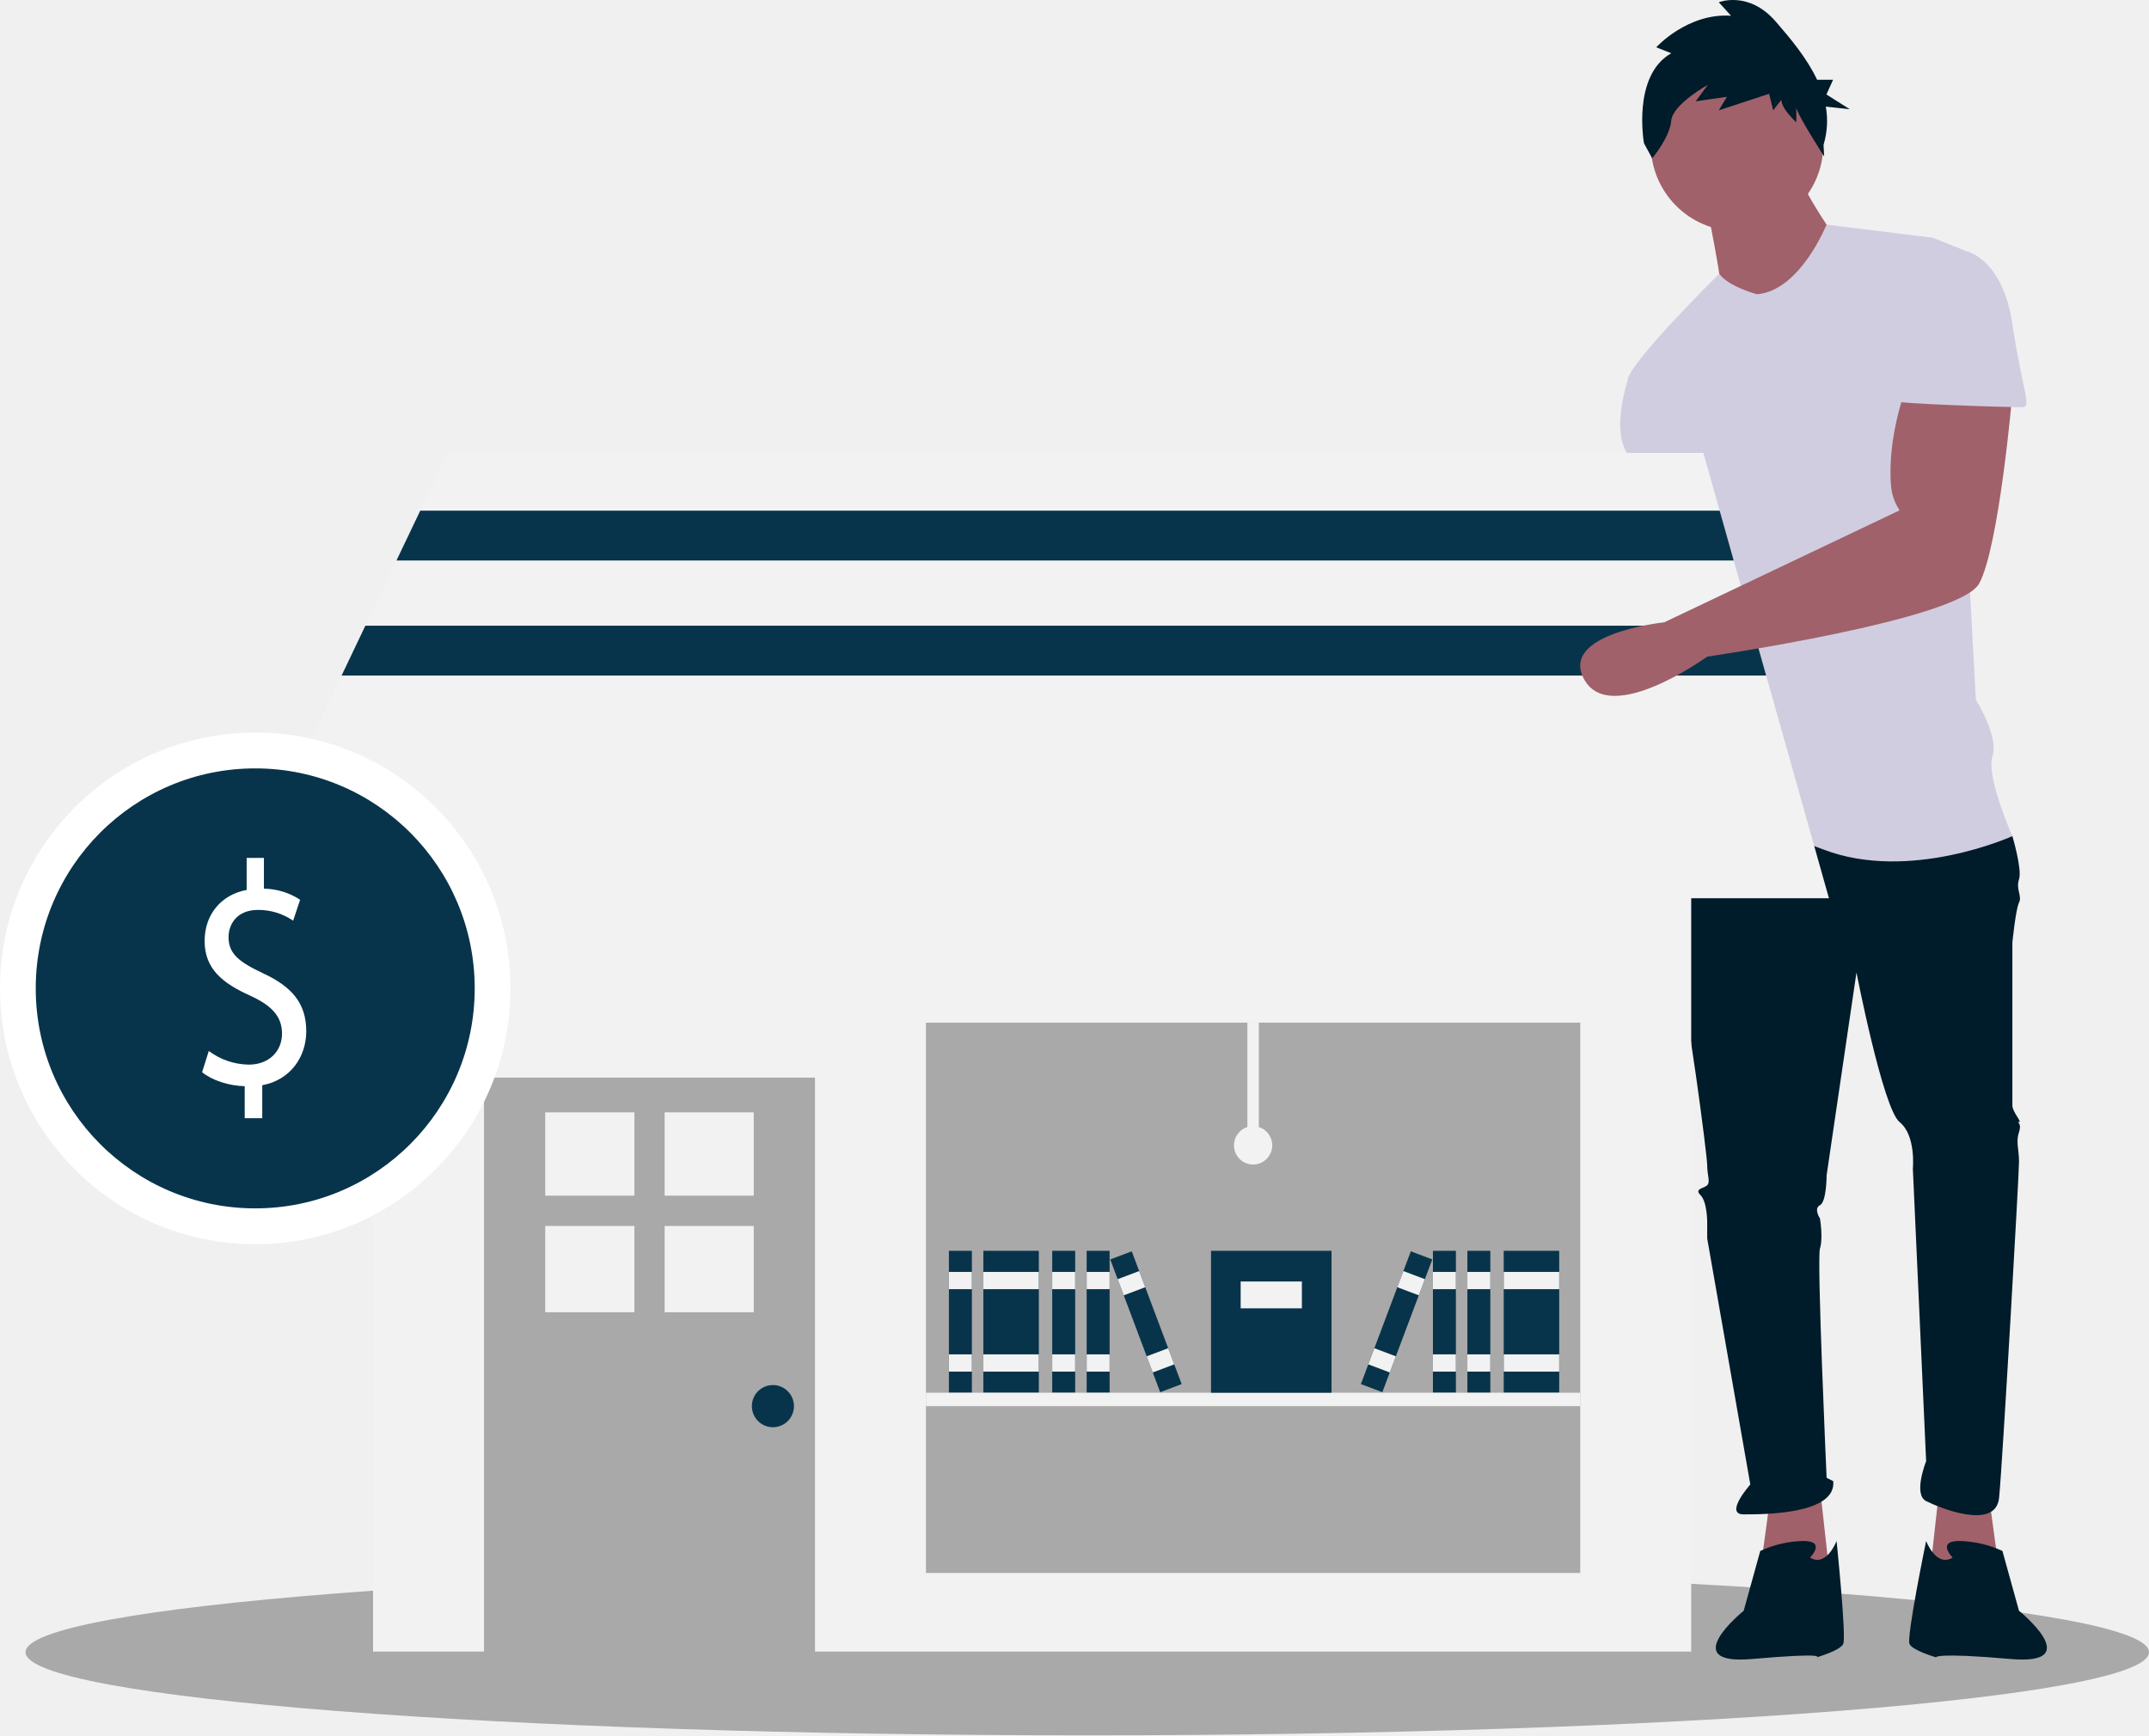
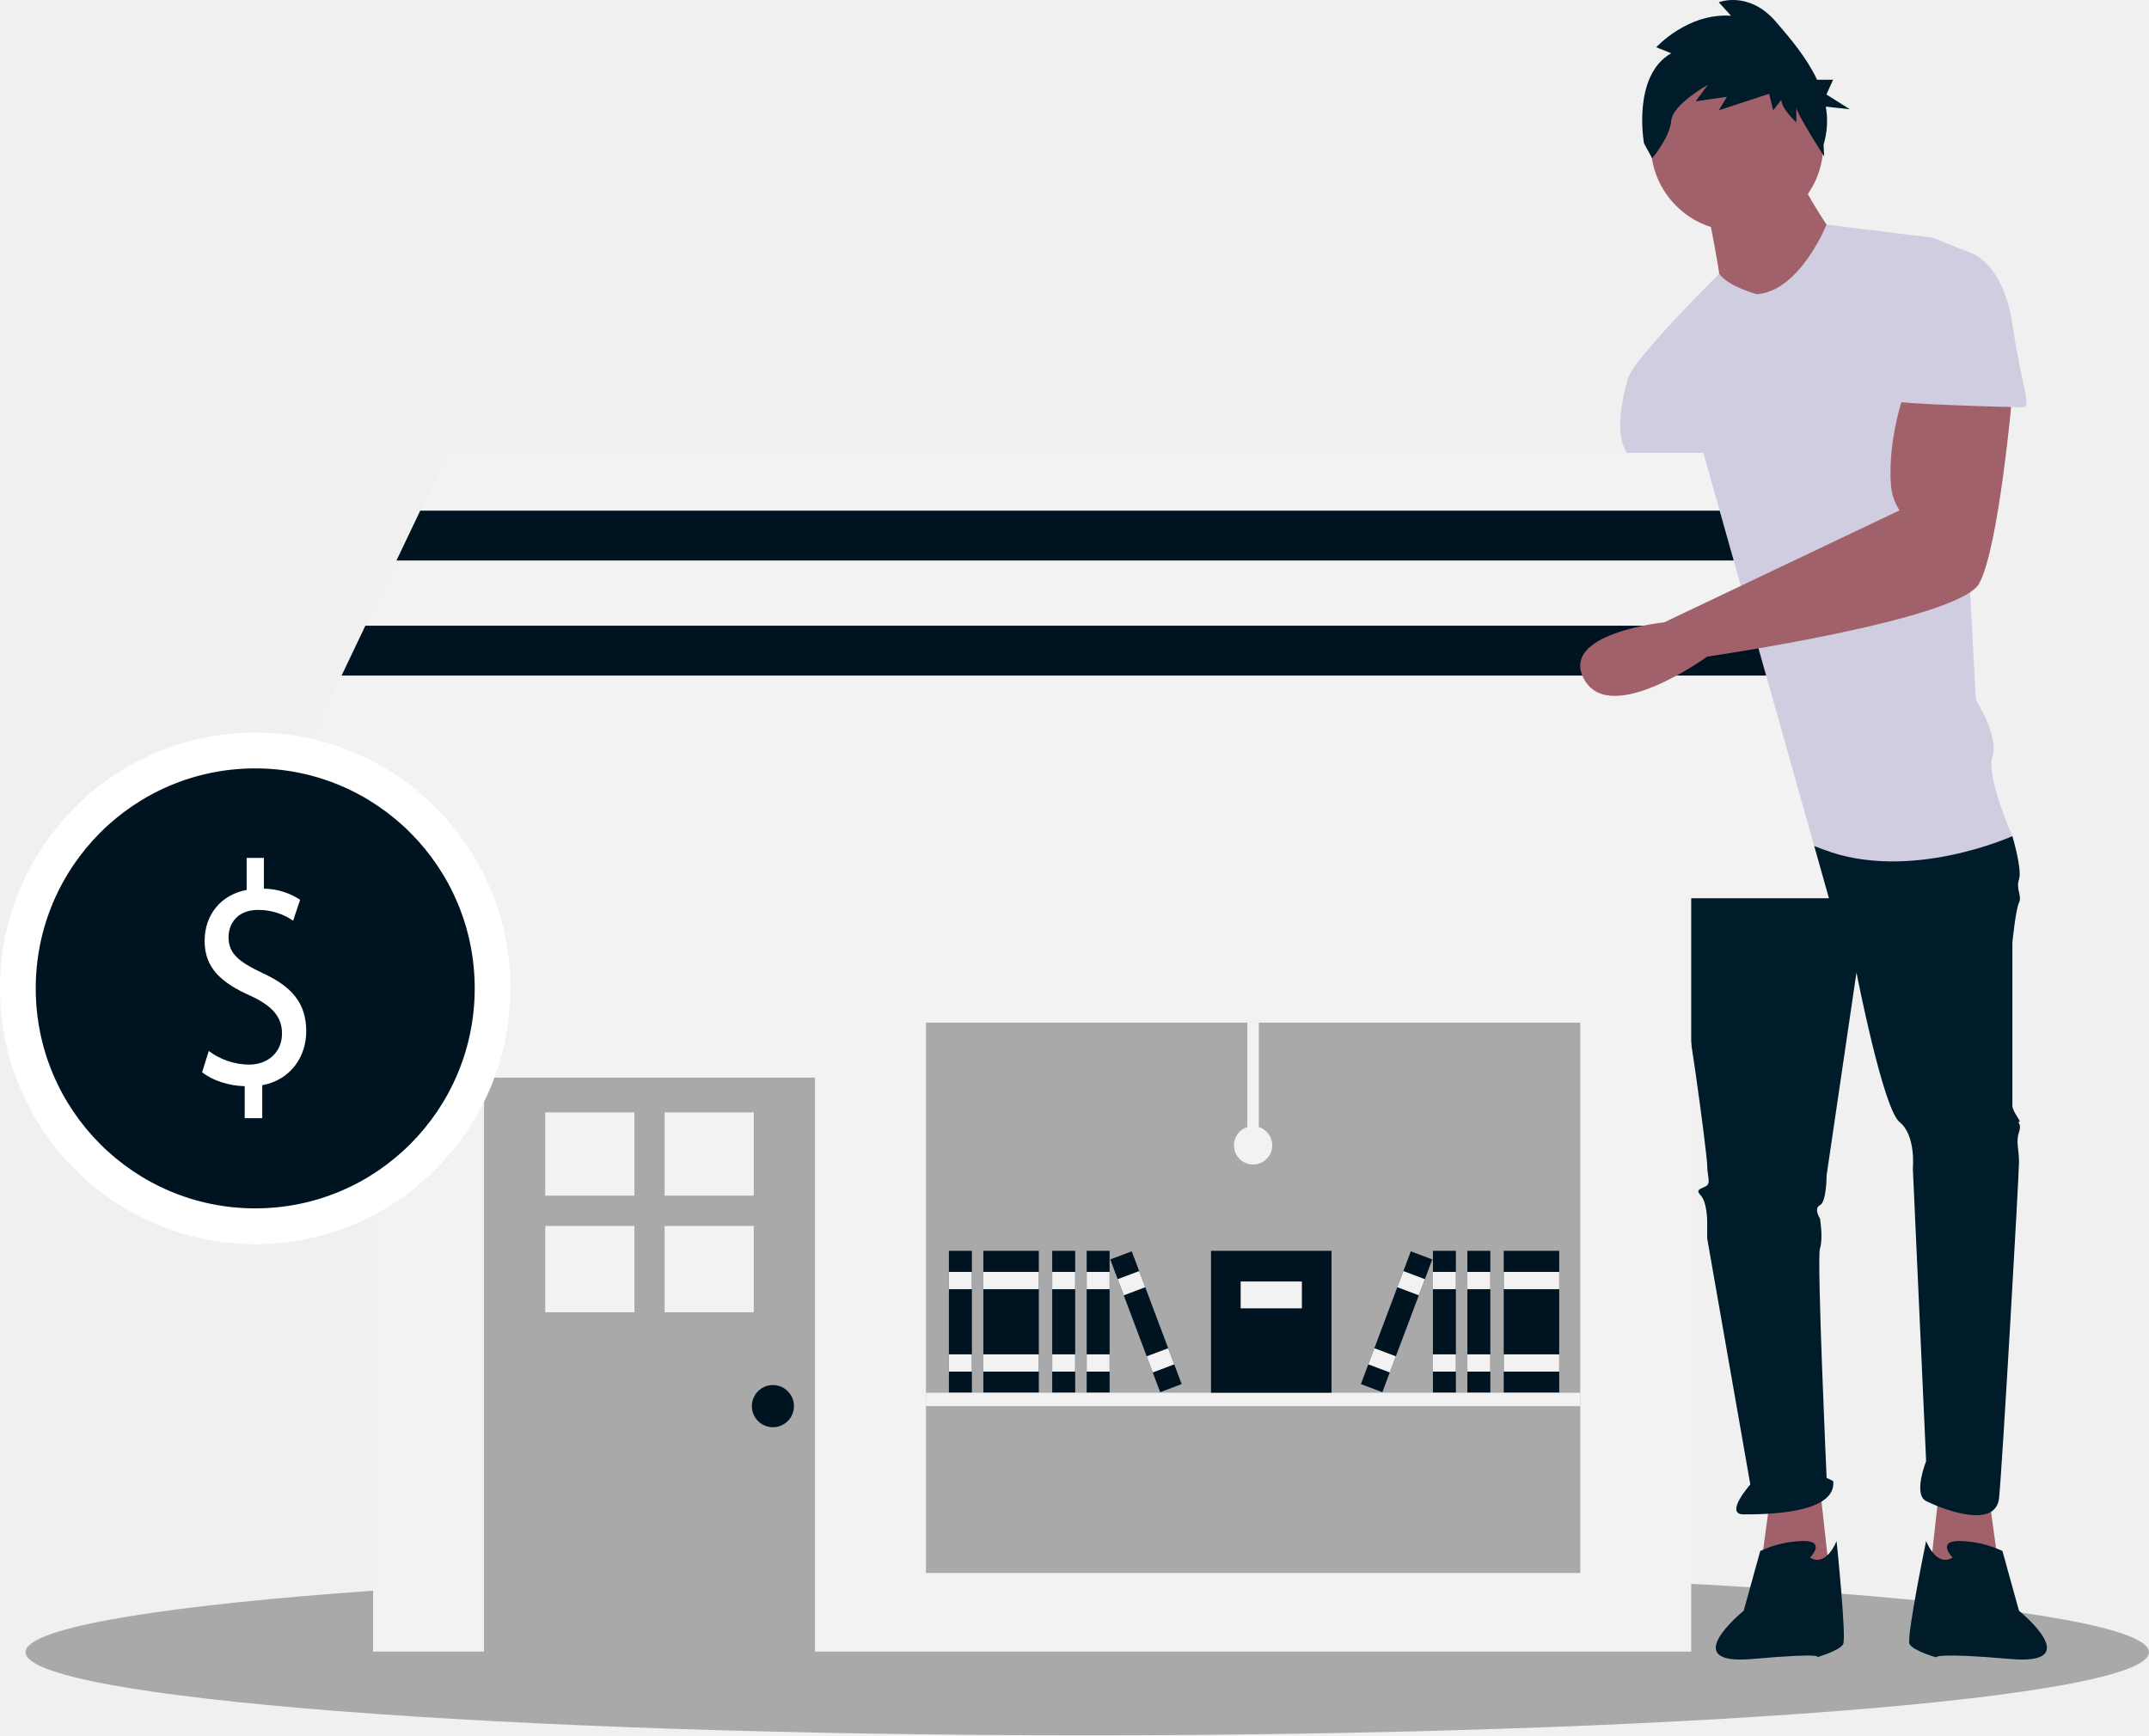
<svg xmlns="http://www.w3.org/2000/svg" width="130" height="105" viewBox="0 0 130 105" fill="none">
  <path d="M65.772 105C101.244 105 130 102.748 130 99.97C130 97.191 101.244 94.939 65.772 94.939C30.3 94.939 1.544 97.191 1.544 99.97C1.544 102.748 30.3 105 65.772 105Z" fill="#A9A9A9" />
  <path d="M120.33 90.624L120.932 95.05L116.718 95.452L117.32 90.021L120.33 90.624Z" fill="#A0616A" />
  <path d="M100.465 29.873C100.465 29.873 100.866 35.304 100.866 35.505C100.866 35.707 98.057 49.587 98.057 49.587C98.057 49.587 94.043 57.231 98.057 57.03C102.07 56.829 100.866 49.788 100.866 49.788L105.08 38.121L103.274 29.873L100.465 29.873Z" fill="#A0616A" />
  <path d="M107.086 90.624L106.485 95.05L110.698 95.452L110.096 90.021L107.086 90.624Z" fill="#A0616A" />
  <path d="M102.471 49.185L101.468 50.593C101.468 50.593 100.866 56.628 101.468 58.639C102.07 60.651 103.274 69.905 103.274 70.508C103.274 71.112 103.475 71.514 103.274 71.715C103.073 71.916 102.471 71.916 102.873 72.319C103.274 72.721 103.274 73.928 103.274 73.928V74.934L105.882 89.82C105.882 89.82 104.277 91.63 105.481 91.63C106.685 91.63 111.1 91.63 110.899 89.619L110.498 89.418C110.498 89.418 109.896 76.141 110.096 75.537C110.297 74.934 110.096 73.727 110.096 73.727C110.096 73.727 109.695 73.123 110.096 72.922C110.498 72.721 110.498 71.112 110.498 71.112L112.304 58.841C112.304 58.841 113.909 67.088 114.912 67.893C115.916 68.698 115.715 70.709 115.715 70.709L116.518 88.412C116.518 88.412 115.715 90.423 116.518 90.826C117.32 91.228 120.731 92.636 120.932 90.624C121.133 88.613 122.136 71.112 122.136 70.307C122.136 69.502 121.935 69.1 122.136 68.496C122.337 67.893 121.935 67.893 122.136 67.893C122.337 67.893 121.735 67.29 121.735 66.887V57.03C121.735 57.03 121.935 55.018 122.136 54.616C122.337 54.214 121.935 53.812 122.136 53.208C122.337 52.605 121.735 50.593 121.735 50.593L112.705 48.179L102.471 49.185Z" fill="#001B29" />
  <path d="M109.494 94.246C109.494 94.246 110.498 93.24 109.093 93.24C108.191 93.258 107.303 93.464 106.484 93.843L105.481 97.464C105.481 97.464 101.368 100.783 105.983 100.381C110.598 99.979 109.896 100.28 109.896 100.28C109.896 100.28 111.3 99.878 111.501 99.476C111.702 99.073 111.1 93.24 111.1 93.24C111.1 93.24 110.498 94.849 109.494 94.246Z" fill="#001B29" />
  <path d="M118.123 94.246C118.123 94.246 117.119 93.24 118.524 93.24C119.426 93.258 120.314 93.464 121.133 93.843L122.136 97.464C122.136 97.464 126.25 100.783 121.634 100.381C117.019 99.979 117.119 100.28 117.119 100.28C117.119 100.28 115.715 99.878 115.514 99.476C115.314 99.073 116.518 93.24 116.518 93.24C116.518 93.24 117.119 94.849 118.123 94.246Z" fill="#001B29" />
  <path d="M105.08 13.981C107.961 13.981 110.297 11.639 110.297 8.751C110.297 5.862 107.961 3.52 105.08 3.52C102.198 3.52 99.863 5.862 99.863 8.751C99.863 11.639 102.198 13.981 105.08 13.981Z" fill="#A0616A" />
  <path d="M103.274 12.573C103.274 12.573 104.077 16.596 104.077 17.2C104.077 17.803 107.488 19.613 107.488 19.613L111.3 14.786C111.3 14.786 108.892 11.366 108.892 10.561L103.274 12.573Z" fill="#A0616A" />
  <path d="M106.284 17.803C106.284 17.803 104.535 17.336 104.005 16.564C104.005 16.564 98.458 22.027 98.458 23.033L102.873 30.879C102.873 30.879 102.873 33.695 103.274 33.896C103.675 34.097 103.274 33.896 103.274 34.701C103.274 35.505 102.07 40.736 102.471 41.54C102.873 42.345 103.274 41.742 102.873 42.949C102.471 44.156 101.468 50.593 101.468 50.593C101.468 50.593 105.08 49.386 110.297 51.398C115.514 53.409 121.735 50.593 121.735 50.593C121.735 50.593 120.129 46.972 120.531 45.765C120.932 44.558 119.527 42.345 119.527 42.345L118.524 23.838C118.524 23.838 119.929 15.59 118.925 15.188L116.919 14.383L110.493 13.591C110.493 13.591 108.892 17.602 106.284 17.803Z" fill="#D0CDE1" />
  <path d="M100.465 21.625L98.458 23.033C98.458 23.033 97.455 26.051 98.458 27.459C99.461 28.867 99.863 30.879 99.863 30.879L103.876 30.476L100.465 21.625Z" fill="#D0CDE1" />
  <path d="M101.096 3.223L100.192 2.86C100.192 2.86 102.084 0.771 104.716 0.953L103.976 0.136C103.976 0.136 105.786 -0.591 107.431 1.316C108.296 2.319 109.297 3.497 109.921 4.824H110.89L110.486 5.717L111.901 6.61L110.448 6.45C110.586 7.22 110.539 8.013 110.311 8.762L110.35 9.468C110.35 9.468 108.665 6.855 108.665 6.492V7.4C108.665 7.4 107.76 6.583 107.76 6.038L107.267 6.674L107.02 5.675L103.976 6.674L104.47 5.856L102.577 6.129L103.318 5.13C103.318 5.13 101.179 6.31 101.097 7.309C101.014 8.308 99.945 9.579 99.945 9.579L99.451 8.671C99.451 8.671 98.711 4.585 101.096 3.223Z" fill="#001B29" />
  <path d="M102.307 43.777H22.568V99.931H102.307V43.777Z" fill="#F2F2F2" />
  <path d="M49.302 65.203H29.28V100.241H49.302V65.203Z" fill="#A9A9A9" />
  <path d="M38.377 67.305H32.983V72.345H38.377V67.305Z" fill="#F2F2F2" />
  <path d="M45.598 67.305H40.205V72.345H45.598V67.305Z" fill="#F2F2F2" />
  <path d="M38.377 74.178H32.983V79.401H38.377V74.178Z" fill="#F2F2F2" />
  <path d="M45.598 74.178H40.205V79.401H45.598V74.178Z" fill="#F2F2F2" />
-   <path d="M46.755 86.357C47.459 86.357 48.029 85.786 48.029 85.081C48.029 84.376 47.459 83.805 46.755 83.805C46.052 83.805 45.483 84.376 45.483 85.081C45.483 85.786 46.052 86.357 46.755 86.357Z" fill="#08344B" />
+   <path d="M46.755 86.357C47.459 86.357 48.029 85.786 48.029 85.081C48.029 84.376 47.459 83.805 46.755 83.805C46.052 83.805 45.483 84.376 45.483 85.081C45.483 85.786 46.052 86.357 46.755 86.357Z" fill="#001321" />
  <path d="M95.594 61.877H56.014V95.175H95.594V61.877Z" fill="#A9A9A9" />
  <path d="M110.639 54.349H14.235L20.663 40.877L22.101 37.86L23.983 33.915L25.422 30.899L27.089 27.404H103.044L104.029 30.899L104.879 33.915L105.992 37.86L106.842 40.877L110.639 54.349Z" fill="#F2F2F2" />
-   <path d="M58.792 75.683H57.403V84.269H58.792V75.683Z" fill="#08344B" />
+   <path d="M58.792 75.683H57.403V84.269H58.792V75.683Z" fill="#001321" />
  <path d="M58.792 76.959H57.403V78.004H58.792V76.959Z" fill="#F2F2F2" />
  <path d="M58.792 81.948H57.403V82.992H58.792V81.948Z" fill="#F2F2F2" />
-   <path d="M62.842 75.683H59.486V84.269H62.842V75.683Z" fill="#08344B" />
+   <path d="M62.842 75.683H59.486V84.269H62.842V75.683Z" fill="#001321" />
  <path d="M62.842 76.959H59.486V78.004H62.842V76.959Z" fill="#F2F2F2" />
  <path d="M62.842 81.948H59.486V82.992H62.842V81.948Z" fill="#F2F2F2" />
-   <path d="M65.041 75.683H63.652V84.269H65.041V75.683Z" fill="#08344B" />
+   <path d="M65.041 75.683H63.652V84.269H65.041V75.683Z" fill="#001321" />
  <path d="M65.041 76.959H63.652V78.004H65.041V76.959Z" fill="#F2F2F2" />
  <path d="M65.041 81.948H63.652V82.992H65.041V81.948Z" fill="#F2F2F2" />
-   <path d="M67.124 75.683H65.736V84.269H67.124V75.683Z" fill="#08344B" />
+   <path d="M67.124 75.683H65.736V84.269H67.124V75.683Z" fill="#001321" />
  <path d="M67.124 76.959H65.736V78.004H67.124V76.959Z" fill="#F2F2F2" />
  <path d="M67.124 81.948H65.736V82.992H67.124V81.948Z" fill="#F2F2F2" />
-   <path d="M68.463 75.713L67.163 76.204L70.184 84.238L71.483 83.747L68.463 75.713Z" fill="#08344B" />
+   <path d="M68.463 75.713L67.163 76.204L70.184 84.238L71.483 83.747L68.463 75.713Z" fill="#001321" />
  <path d="M68.912 76.908L67.612 77.399L67.98 78.376L69.279 77.885L68.912 76.908Z" fill="#F2F2F2" />
  <path d="M70.667 81.576L69.367 82.067L69.735 83.044L71.034 82.553L70.667 81.576Z" fill="#F2F2F2" />
-   <path d="M94.321 75.683H90.965V84.269H94.321V75.683Z" fill="#08344B" />
+   <path d="M94.321 75.683H90.965V84.269H94.321V75.683Z" fill="#001321" />
  <path d="M94.321 76.959H90.965V78.004H94.321V76.959Z" fill="#F2F2F2" />
  <path d="M94.321 81.948H90.965V82.992H94.321V81.948Z" fill="#F2F2F2" />
-   <path d="M90.155 75.683H88.766V84.269H90.155V75.683Z" fill="#08344B" />
+   <path d="M90.155 75.683H88.766V84.269H90.155V75.683Z" fill="#001321" />
  <path d="M90.155 76.959H88.766V78.004H90.155V76.959Z" fill="#F2F2F2" />
  <path d="M90.155 81.948H88.766V82.992H90.155V81.948Z" fill="#F2F2F2" />
-   <path d="M88.072 75.683H86.683V84.269H88.072V75.683Z" fill="#08344B" />
+   <path d="M88.072 75.683H86.683V84.269H88.072V75.683Z" fill="#001321" />
  <path d="M88.072 76.959H86.683V78.004H88.072V76.959Z" fill="#F2F2F2" />
  <path d="M88.072 81.948H86.683V82.992H88.072V81.948Z" fill="#F2F2F2" />
-   <path d="M85.345 75.713L82.324 83.747L83.623 84.238L86.644 76.204L85.345 75.713Z" fill="#08344B" />
+   <path d="M85.345 75.713L82.324 83.747L83.623 84.238L86.644 76.204L85.345 75.713Z" fill="#001321" />
  <path d="M84.895 76.908L84.528 77.885L85.828 78.376L86.195 77.399L84.895 76.908Z" fill="#F2F2F2" />
  <path d="M83.14 81.576L82.773 82.553L84.072 83.044L84.44 82.067L83.14 81.576Z" fill="#F2F2F2" />
  <path d="M95.594 84.269H56.014V85.081H95.594V84.269Z" fill="#F2F2F2" />
-   <path d="M80.549 75.683H73.258V84.269H80.549V75.683Z" fill="#08344B" />
+   <path d="M80.549 75.683H73.258V84.269H80.549V75.683Z" fill="#001321" />
  <path d="M78.755 77.539H75.052V79.164H78.755V77.539Z" fill="#F2F2F2" />
  <path d="M76.151 61.877H75.457V69.302H76.151V61.877Z" fill="#F2F2F2" />
  <path d="M75.804 70.462C76.443 70.462 76.961 69.943 76.961 69.302C76.961 68.661 76.443 68.142 75.804 68.142C75.165 68.142 74.647 68.661 74.647 69.302C74.647 69.943 75.165 70.462 75.804 70.462Z" fill="#F2F2F2" />
-   <path d="M104.879 33.915H23.983L25.422 30.899H104.029L104.879 33.915Z" fill="#08344B" />
-   <path d="M106.842 40.877H20.663L22.101 37.86H105.992L106.842 40.877Z" fill="#08344B" />
+   <path d="M104.879 33.915H23.983L25.422 30.899H104.029L104.879 33.915Z" fill="#001321" />
+   <path d="M106.842 40.877H20.663L22.101 37.86H105.992L106.842 40.877Z" fill="#001321" />
  <path d="M115.314 23.436C115.314 23.436 114.152 26.431 114.394 29.395C114.439 29.925 114.617 30.436 114.912 30.879L100.676 37.654C100.676 37.654 94.244 38.322 95.849 41.138C97.455 43.954 103.274 39.73 103.274 39.73C103.274 39.73 118.524 37.517 119.728 35.304C120.932 33.092 121.735 23.838 121.735 23.838L115.314 23.436Z" fill="#A0616A" />
  <path d="M115.916 15.188H118.925C118.925 15.188 121.133 15.59 121.735 19.613C122.337 23.637 122.939 24.643 122.337 24.643C121.735 24.643 114.511 24.442 114.511 24.24C114.511 24.039 115.916 15.188 115.916 15.188Z" fill="#D0CDE1" />
  <path d="M15.439 75.282C23.966 75.282 30.879 68.352 30.879 59.804C30.879 51.255 23.966 44.326 15.439 44.326C6.912 44.326 0 51.255 0 59.804C0 68.352 6.912 75.282 15.439 75.282Z" fill="white" />
-   <path d="M15.439 73.115C22.773 73.115 28.717 67.155 28.717 59.804C28.717 52.452 22.773 46.493 15.439 46.493C8.106 46.493 2.162 52.452 2.162 59.804C2.162 67.155 8.106 73.115 15.439 73.115Z" fill="#08344B" />
+   <path d="M15.439 73.115C22.773 73.115 28.717 67.155 28.717 59.804C28.717 52.452 22.773 46.493 15.439 46.493C8.106 46.493 2.162 52.452 2.162 59.804C2.162 67.155 8.106 73.115 15.439 73.115Z" fill="#001321" />
  <path d="M14.803 67.659V65.721C13.826 65.702 12.816 65.357 12.226 64.877L12.63 63.592C13.331 64.118 14.181 64.407 15.056 64.417C16.252 64.417 17.06 63.63 17.06 62.537C17.06 61.482 16.403 60.83 15.157 60.254C13.439 59.487 12.378 58.605 12.378 56.936C12.378 55.344 13.371 54.135 14.921 53.847V51.91H15.965V53.771C16.744 53.781 17.504 54.014 18.155 54.442L17.734 55.708C17.109 55.279 16.369 55.052 15.612 55.056C14.315 55.056 13.826 55.938 13.826 56.706C13.826 57.703 14.45 58.202 15.915 58.892C17.65 59.698 18.526 60.696 18.526 62.403C18.526 63.918 17.599 65.338 15.864 65.664V67.659H14.803Z" fill="white" />
</svg>
